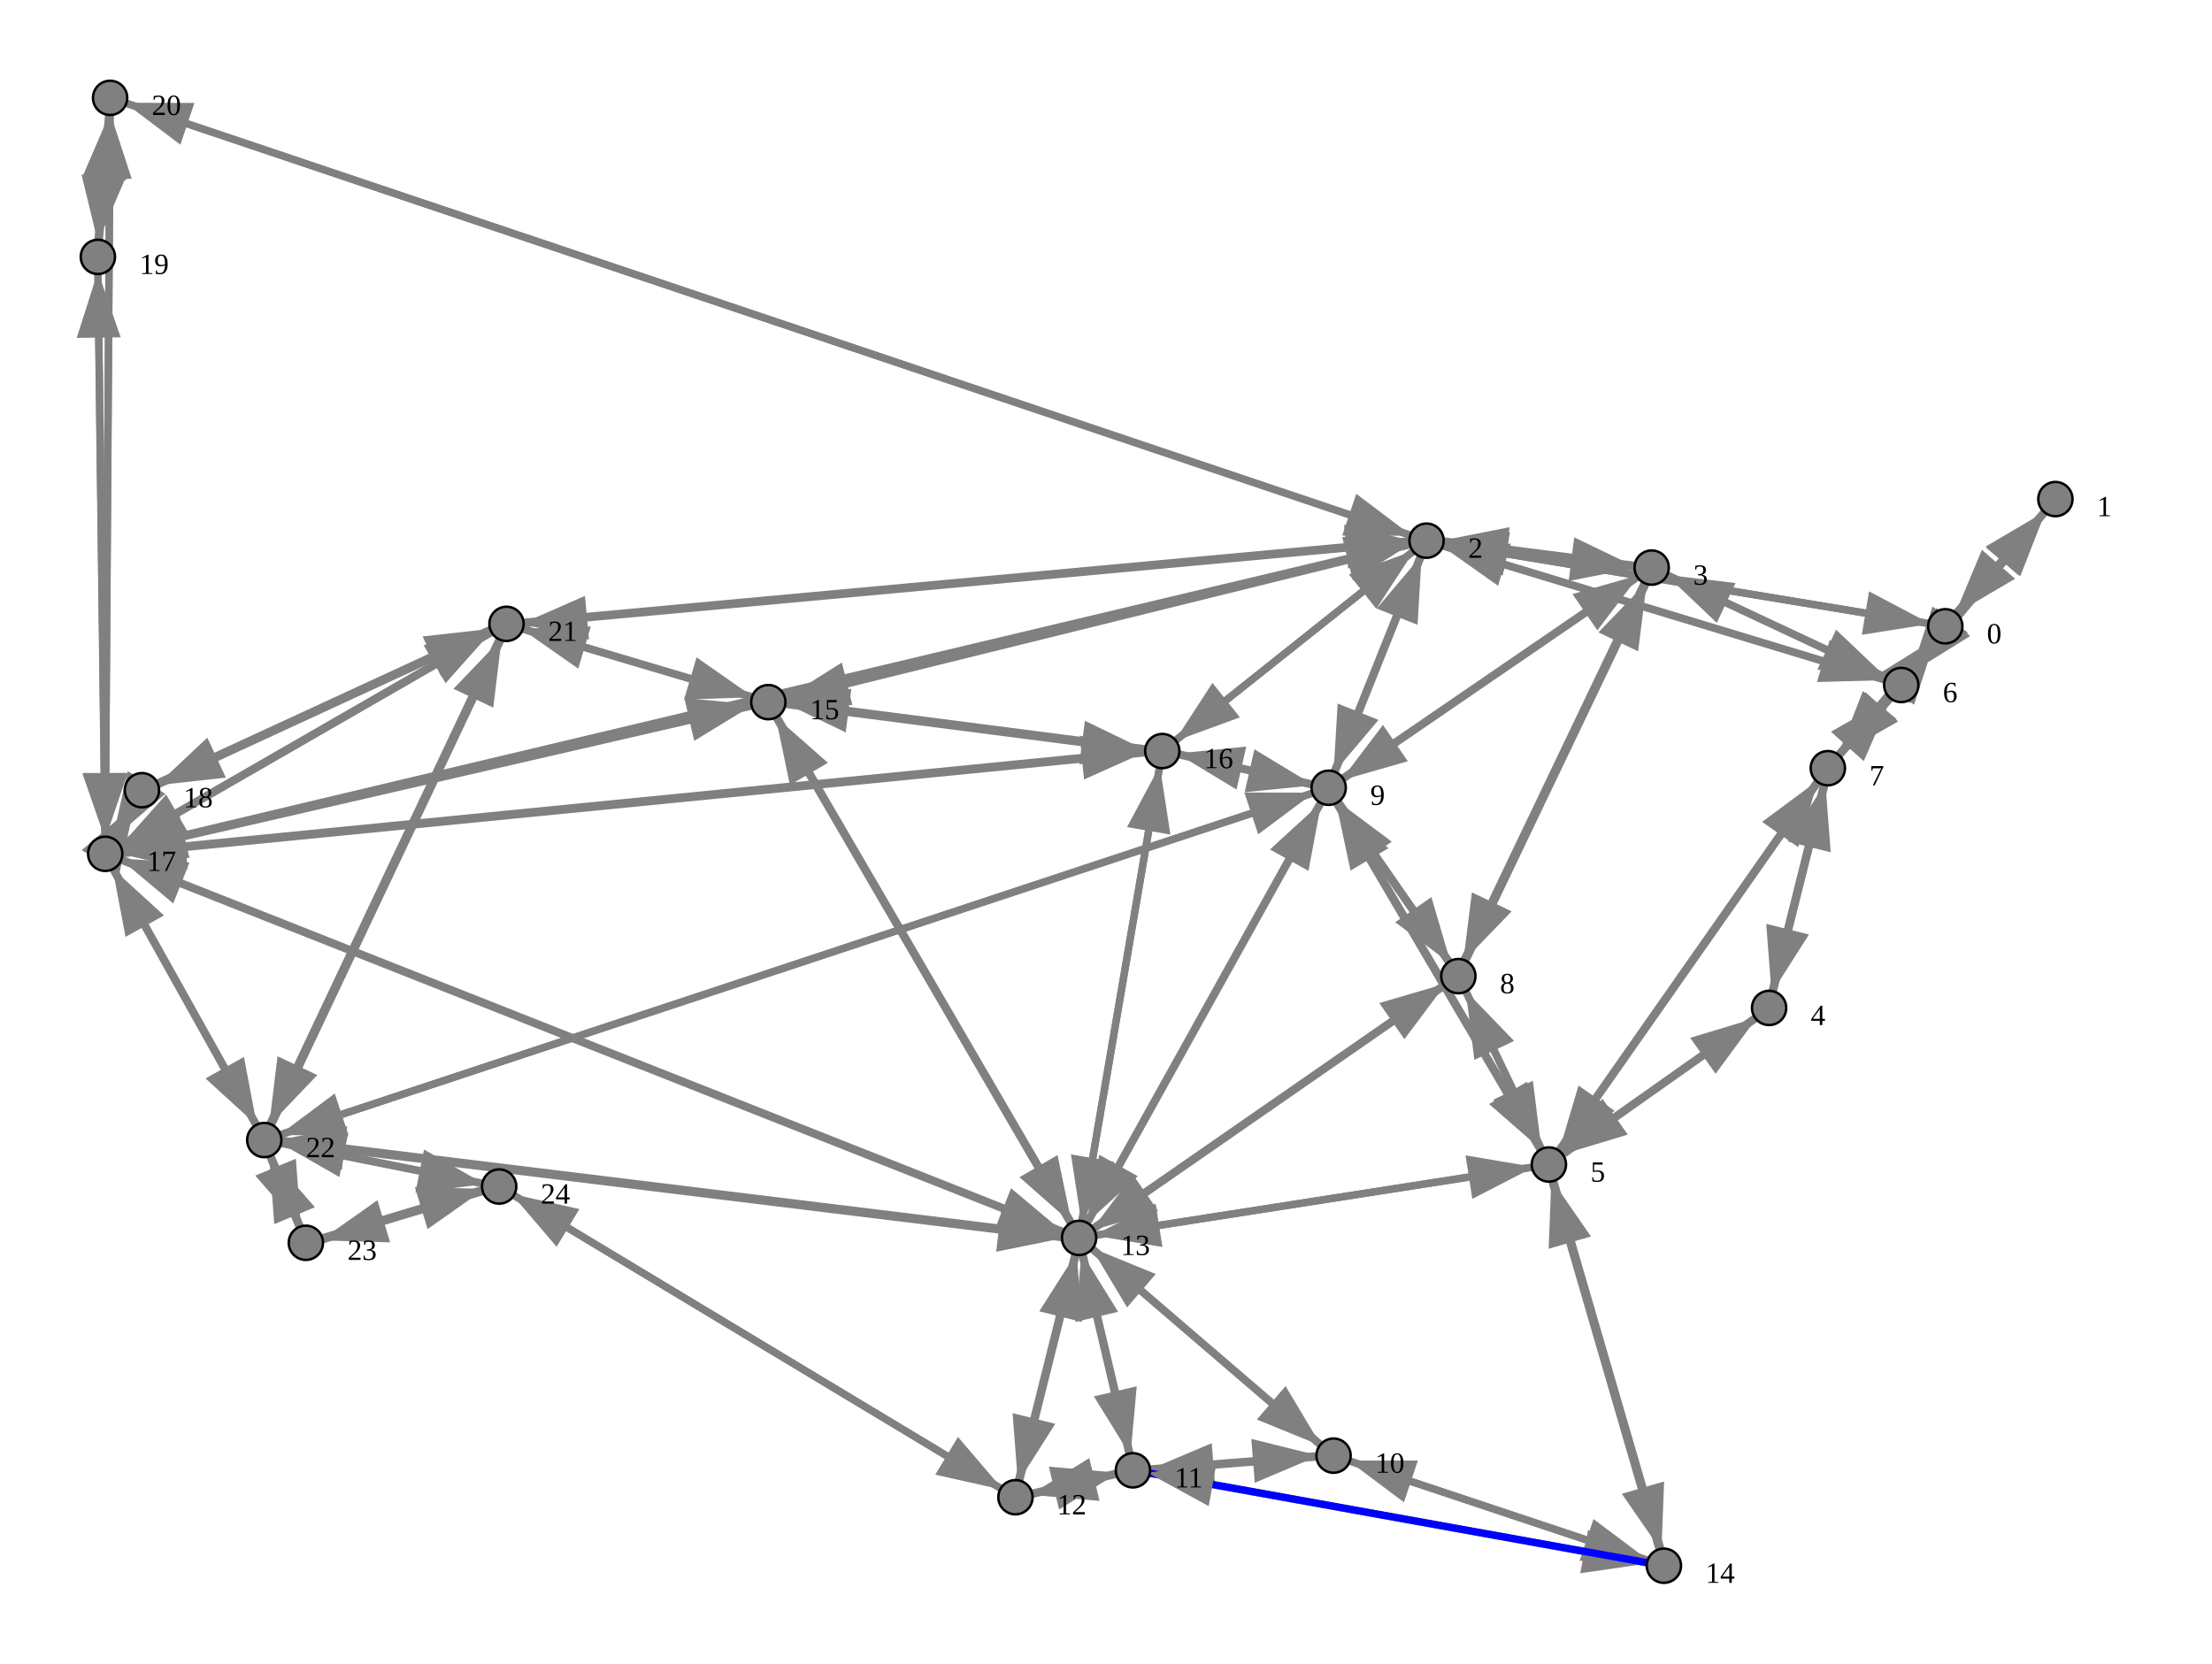
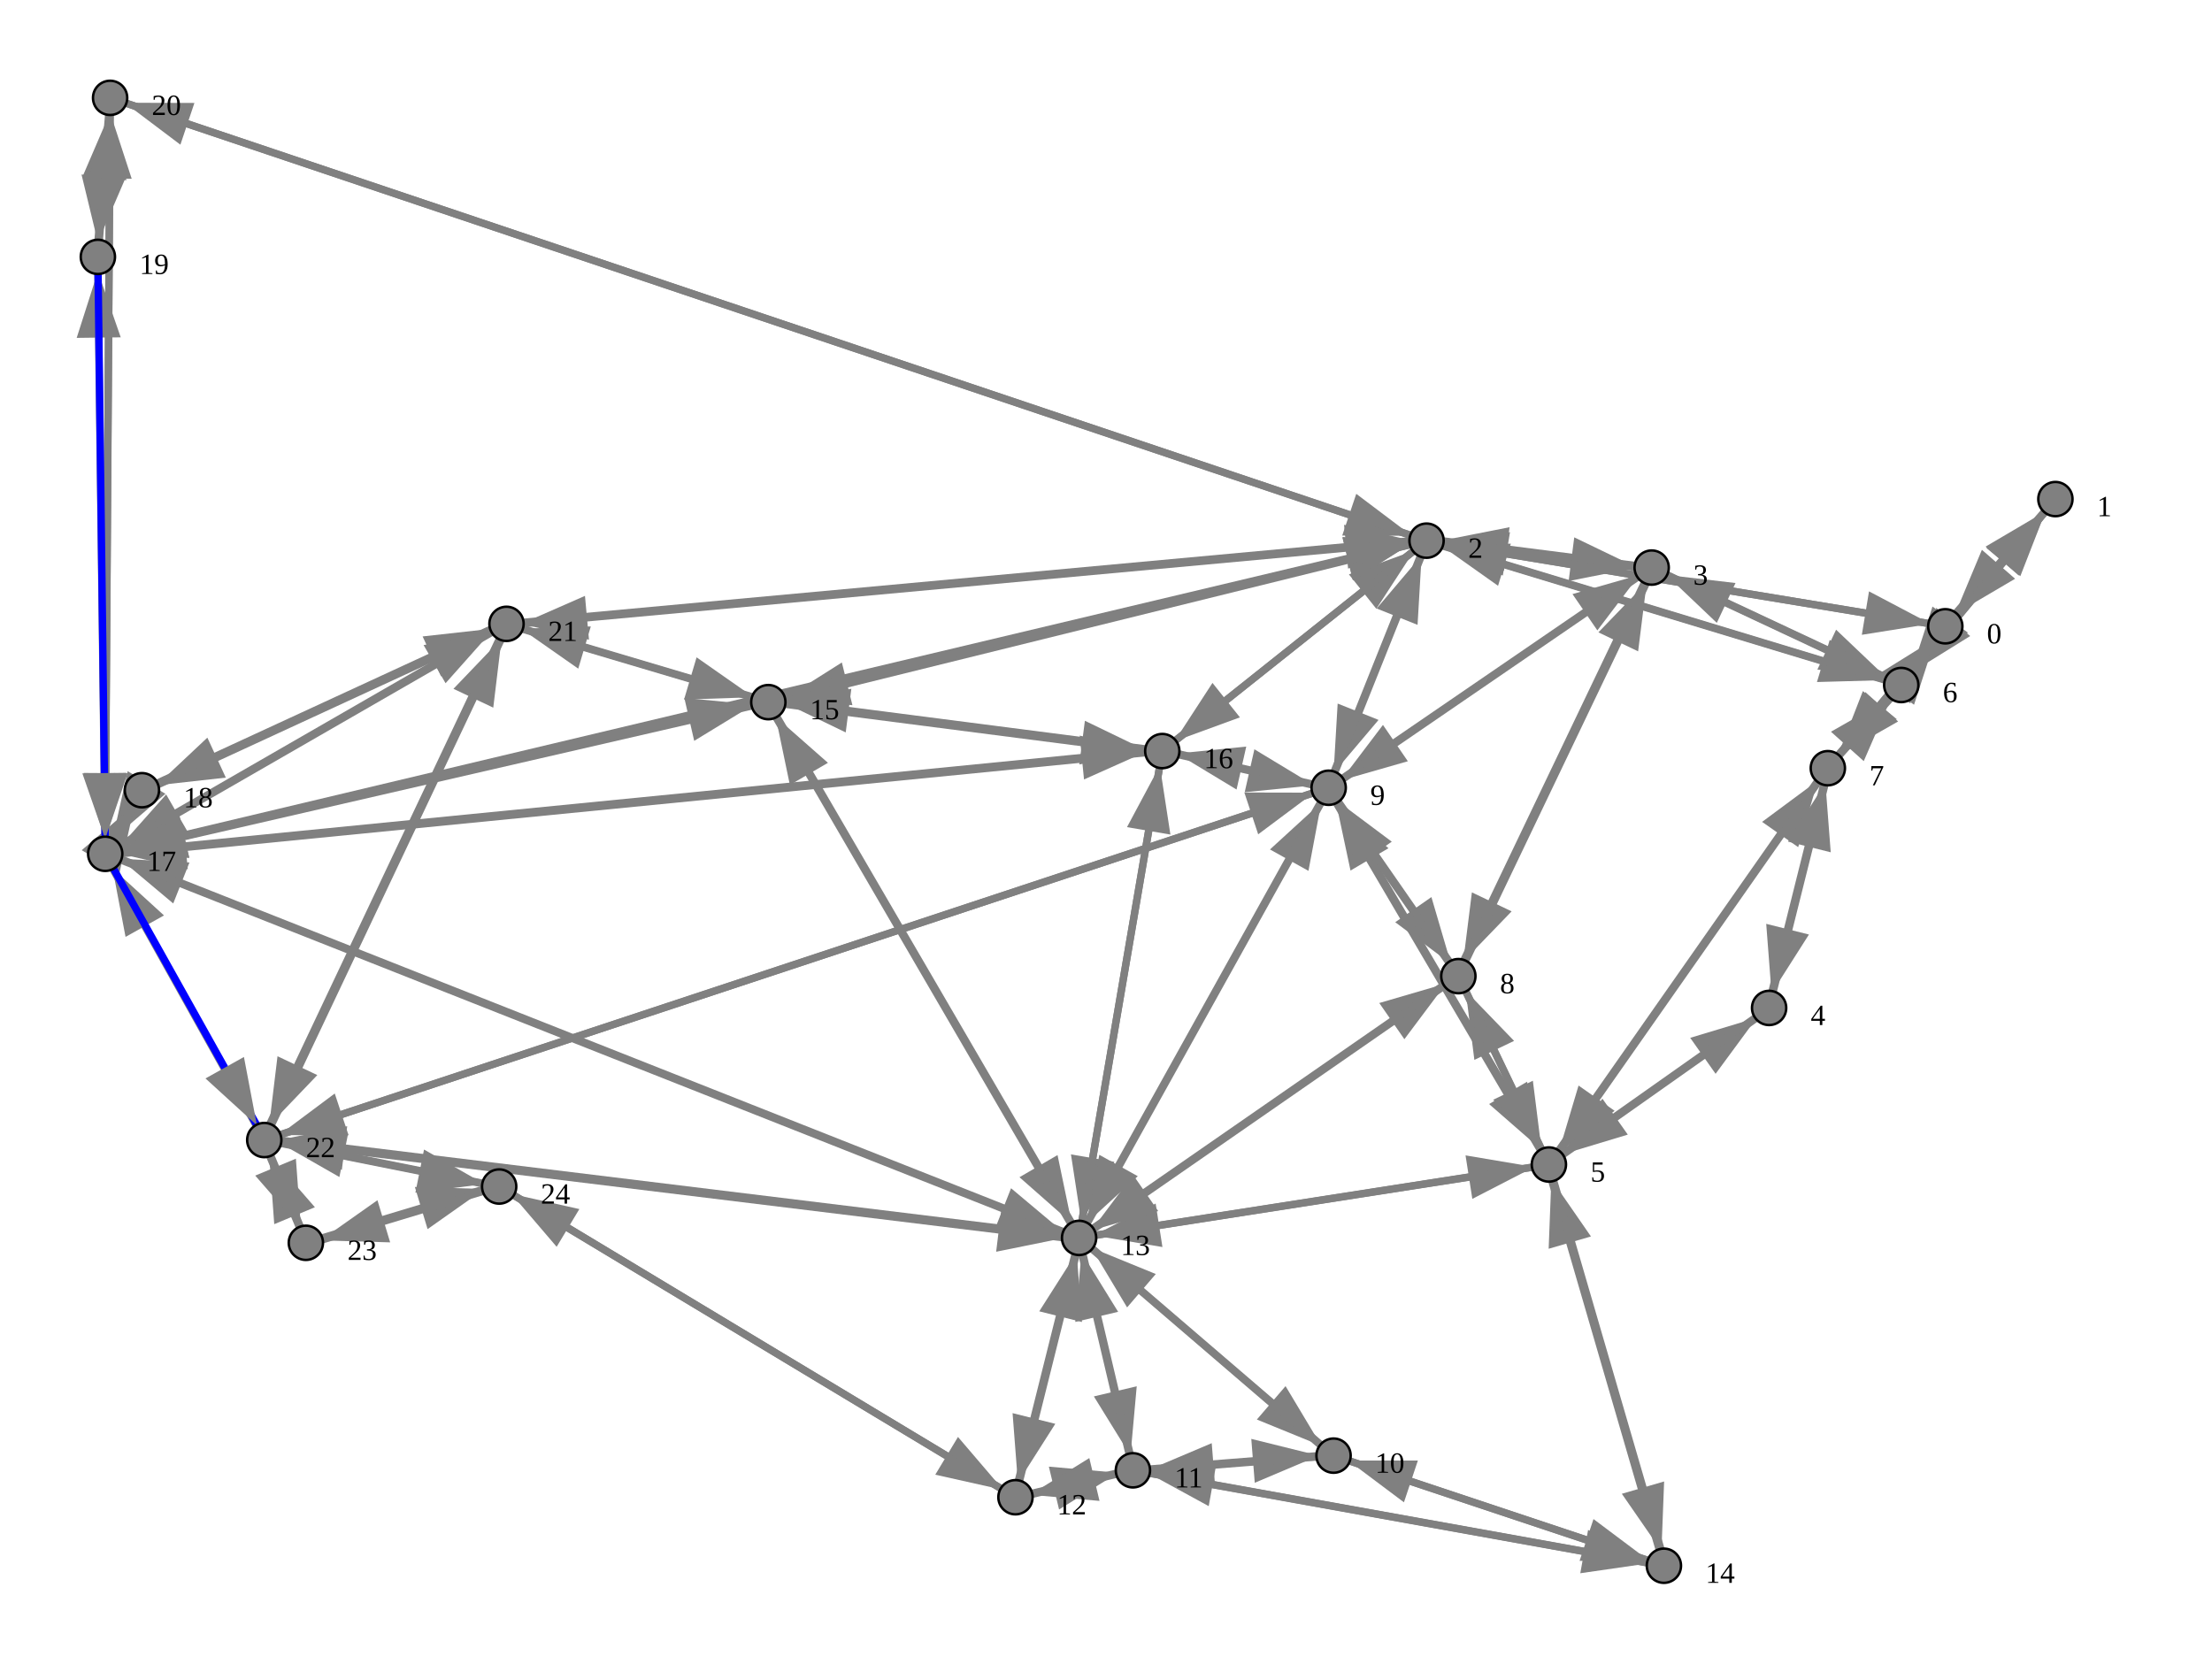
<svg xmlns="http://www.w3.org/2000/svg" width="904.0" height="680">
  <defs>
    <marker id="arrow" markerWidth="10" markerHeight="10" refX="9" refY="3" orient="auto">
      <path d="M0,0 L0,6 L9,3 z" fill="gray" />
    </marker>
  </defs>
  <path stroke-width="3" stroke="gray" d="M 795 256 836 209" marker-end="url(#arrow)" />
-   <path stroke-width="3" stroke="gray" d="M 43 349 435 504" marker-end="url(#arrow)" />
-   <path stroke-width="3" stroke="gray" d="M 43 349 577 222" marker-end="url(#arrow)" />
  <path stroke-width="3" stroke="gray" d="M 475 307 49 349" marker-end="url(#arrow)" />
  <path stroke-width="3" stroke="gray" d="M 475 307 320 287" marker-end="url(#arrow)" />
  <path stroke-width="3" stroke="gray" d="M 475 307 442 500" marker-end="url(#arrow)" />
  <path stroke-width="3" stroke="gray" d="M 475 307 537 321" marker-end="url(#arrow)" />
  <path stroke-width="3" stroke="gray" d="M 475 307 578 225" marker-end="url(#arrow)" />
  <path stroke-width="3" stroke="gray" d="M 314 287 213 257" marker-end="url(#arrow)" />
  <path stroke-width="3" stroke="gray" d="M 314 287 49 348" marker-end="url(#arrow)" />
  <path stroke-width="3" stroke="gray" d="M 314 287 469 307" marker-end="url(#arrow)" />
  <path stroke-width="3" stroke="gray" d="M 314 287 438 500" marker-end="url(#arrow)" />
-   <path stroke-width="3" stroke="gray" d="M 43 349 308 288" marker-end="url(#arrow)" />
  <path stroke-width="3" stroke="gray" d="M 314 287 577 222" marker-end="url(#arrow)" />
+   <path stroke-width="3" stroke="gray" d="M 680 640 469 602" marker-end="url(#arrow)" />
+   <path stroke-width="3" stroke="gray" d="M 680 640 551 597" marker-end="url(#arrow)" />
  <path stroke-width="3" stroke="gray" d="M 680 640 634 482" marker-end="url(#arrow)" />
  <path stroke-width="3" stroke="gray" d="M 441 506 114 466" marker-end="url(#arrow)" />
  <path stroke-width="3" stroke="gray" d="M 441 506 49 351" marker-end="url(#arrow)" />
  <path stroke-width="3" stroke="gray" d="M 441 506 474 313" marker-end="url(#arrow)" />
  <path stroke-width="3" stroke="gray" d="M 441 506 317 293" marker-end="url(#arrow)" />
  <path stroke-width="3" stroke="gray" d="M 441 506 416 606" marker-end="url(#arrow)" />
  <path stroke-width="3" stroke="gray" d="M 441 506 462 595" marker-end="url(#arrow)" />
  <path stroke-width="3" stroke="gray" d="M 441 506 540 591" marker-end="url(#arrow)" />
  <path stroke-width="3" stroke="gray" d="M 441 506 540 328" marker-end="url(#arrow)" />
  <path stroke-width="3" stroke="gray" d="M 441 506 591 402" marker-end="url(#arrow)" />
  <path stroke-width="3" stroke="gray" d="M 441 506 627 477" marker-end="url(#arrow)" />
-   <path stroke-width="3" stroke="gray" d="M 680 640 551 597" marker-end="url(#arrow)" />
-   <path stroke-width="3" stroke="gray" d="M 415 612 209 488" marker-end="url(#arrow)" />
+   <path stroke-width="3" stroke="gray" d="M 43 349 577 222" marker-end="url(#arrow)" />
+   <path stroke-width="3" stroke="gray" d="M 43 349 435 504" marker-end="url(#arrow)" />
+   <path stroke-width="3" stroke="gray" d="M 43 349 308 288" marker-end="url(#arrow)" />
  <path stroke-width="3" stroke="gray" d="M 43 349 469 307" marker-end="url(#arrow)" />
-   <path stroke-width="3" stroke="gray" d="M 43 349 40 111" marker-end="url(#arrow)" />
  <path stroke-width="3" stroke="gray" d="M 204 485 410 609" marker-end="url(#arrow)" />
  <path stroke-width="3" stroke="gray" d="M 125 508 198 486" marker-end="url(#arrow)" />
  <path stroke-width="3" stroke="gray" d="M 125 508 110 472" marker-end="url(#arrow)" />
  <path stroke-width="3" stroke="gray" d="M 108 466 198 484" marker-end="url(#arrow)" />
  <path stroke-width="3" stroke="gray" d="M 108 466 123 502" marker-end="url(#arrow)" />
  <path stroke-width="3" stroke="gray" d="M 108 466 205 261" marker-end="url(#arrow)" />
  <path stroke-width="3" stroke="gray" d="M 108 466 46 355" marker-end="url(#arrow)" />
  <path stroke-width="3" stroke="gray" d="M 108 466 435 506" marker-end="url(#arrow)" />
  <path stroke-width="3" stroke="gray" d="M 108 466 537 324" marker-end="url(#arrow)" />
  <path stroke-width="3" stroke="gray" d="M 207 255 110 460" marker-end="url(#arrow)" />
  <path stroke-width="3" stroke="gray" d="M 207 255 64 321" marker-end="url(#arrow)" />
-   <path stroke-width="3" stroke="gray" d="M 43 349 55 329" marker-end="url(#arrow)" />
+   <path stroke-width="3" stroke="gray" d="M 415 612 209 488" marker-end="url(#arrow)" />
  <path stroke-width="3" stroke="gray" d="M 207 255 49 346" marker-end="url(#arrow)" />
  <path stroke-width="3" stroke="gray" d="M 207 255 577 221" marker-end="url(#arrow)" />
  <path stroke-width="3" stroke="gray" d="M 45 40 40 99" marker-end="url(#arrow)" />
  <path stroke-width="3" stroke="gray" d="M 45 40 43 343" marker-end="url(#arrow)" />
  <path stroke-width="3" stroke="gray" d="M 45 40 577 219" marker-end="url(#arrow)" />
  <path stroke-width="3" stroke="gray" d="M 40 105 45 46" marker-end="url(#arrow)" />
-   <path stroke-width="3" stroke="gray" d="M 40 105 43 343" marker-end="url(#arrow)" />
  <path stroke-width="3" stroke="gray" d="M 58 323 201 257" marker-end="url(#arrow)" />
  <path stroke-width="3" stroke="gray" d="M 58 323 46 343" marker-end="url(#arrow)" />
-   <path stroke-width="3" stroke="gray" d="M 43 349 105 460" marker-end="url(#arrow)" />
  <path stroke-width="3" stroke="gray" d="M 43 349 201 258" marker-end="url(#arrow)" />
  <path stroke-width="3" stroke="gray" d="M 43 349 45 46" marker-end="url(#arrow)" />
+   <path stroke-width="3" stroke="gray" d="M 43 349 40 111" marker-end="url(#arrow)" />
+   <path stroke-width="3" stroke="gray" d="M 43 349 55 329" marker-end="url(#arrow)" />
  <path stroke-width="3" stroke="gray" d="M 207 255 308 285" marker-end="url(#arrow)" />
  <path stroke-width="3" stroke="gray" d="M 204 485 114 467" marker-end="url(#arrow)" />
  <path stroke-width="3" stroke="gray" d="M 415 612 440 512" marker-end="url(#arrow)" />
  <path stroke-width="3" stroke="gray" d="M 463 601 674 639" marker-end="url(#arrow)" />
  <path stroke-width="3" stroke="gray" d="M 633 476 546 328" marker-end="url(#arrow)" />
  <path stroke-width="3" stroke="gray" d="M 633 476 599 405" marker-end="url(#arrow)" />
  <path stroke-width="3" stroke="gray" d="M 633 476 743 319" marker-end="url(#arrow)" />
  <path stroke-width="3" stroke="gray" d="M 633 476 718 416" marker-end="url(#arrow)" />
  <path stroke-width="3" stroke="gray" d="M 723 412 746 320" marker-end="url(#arrow)" />
  <path stroke-width="3" stroke="gray" d="M 723 412 638 472" marker-end="url(#arrow)" />
  <path stroke-width="3" stroke="gray" d="M 675 232 548 319" marker-end="url(#arrow)" />
  <path stroke-width="3" stroke="gray" d="M 675 232 598 393" marker-end="url(#arrow)" />
  <path stroke-width="3" stroke="gray" d="M 675 232 771 277" marker-end="url(#arrow)" />
  <path stroke-width="3" stroke="gray" d="M 675 232 589 221" marker-end="url(#arrow)" />
  <path stroke-width="3" stroke="gray" d="M 583 221 213 255" marker-end="url(#arrow)" />
-   <path stroke-width="3" stroke="gray" d="M 633 476 447 505" marker-end="url(#arrow)" />
+   <path stroke-width="3" stroke="gray" d="M 415 612 457 602" marker-end="url(#arrow)" />
  <path stroke-width="3" stroke="gray" d="M 583 221 51 42" marker-end="url(#arrow)" />
  <path stroke-width="3" stroke="gray" d="M 583 221 480 303" marker-end="url(#arrow)" />
  <path stroke-width="3" stroke="gray" d="M 583 221 320 286" marker-end="url(#arrow)" />
  <path stroke-width="3" stroke="gray" d="M 583 221 545 316" marker-end="url(#arrow)" />
  <path stroke-width="3" stroke="gray" d="M 583 221 771 278" marker-end="url(#arrow)" />
  <path stroke-width="3" stroke="gray" d="M 583 221 669 232" marker-end="url(#arrow)" />
  <path stroke-width="3" stroke="gray" d="M 583 221 789 255" marker-end="url(#arrow)" />
  <path stroke-width="3" stroke="gray" d="M 840 204 781 275" marker-end="url(#arrow)" />
  <path stroke-width="3" stroke="gray" d="M 840 204 799 251" marker-end="url(#arrow)" />
  <path stroke-width="3" stroke="gray" d="M 795 256 751 309" marker-end="url(#arrow)" />
  <path stroke-width="3" stroke="gray" d="M 795 256 781 275" marker-end="url(#arrow)" />
  <path stroke-width="3" stroke="gray" d="M 795 256 589 222" marker-end="url(#arrow)" />
  <path stroke-width="3" stroke="gray" d="M 583 221 49 348" marker-end="url(#arrow)" />
  <path stroke-width="3" stroke="gray" d="M 633 476 679 634" marker-end="url(#arrow)" />
-   <path stroke-width="3" stroke="gray" d="M 777 280 791 261" marker-end="url(#arrow)" />
+   <path stroke-width="3" stroke="gray" d="M 633 476 447 505" marker-end="url(#arrow)" />
  <path stroke-width="3" stroke="gray" d="M 777 280 836 209" marker-end="url(#arrow)" />
  <path stroke-width="3" stroke="gray" d="M 463 601 442 512" marker-end="url(#arrow)" />
  <path stroke-width="3" stroke="gray" d="M 463 601 421 611" marker-end="url(#arrow)" />
  <path stroke-width="3" stroke="gray" d="M 463 601 539 595" marker-end="url(#arrow)" />
  <path stroke-width="3" stroke="gray" d="M 545 595 674 638" marker-end="url(#arrow)" />
  <path stroke-width="3" stroke="gray" d="M 545 595 446 510" marker-end="url(#arrow)" />
  <path stroke-width="3" stroke="gray" d="M 545 595 469 601" marker-end="url(#arrow)" />
  <path stroke-width="3" stroke="gray" d="M 543 322 114 464" marker-end="url(#arrow)" />
  <path stroke-width="3" stroke="gray" d="M 543 322 481 308" marker-end="url(#arrow)" />
  <path stroke-width="3" stroke="gray" d="M 543 322 444 500" marker-end="url(#arrow)" />
  <path stroke-width="3" stroke="gray" d="M 543 322 593 394" marker-end="url(#arrow)" />
  <path stroke-width="3" stroke="gray" d="M 543 322 630 470" marker-end="url(#arrow)" />
  <path stroke-width="3" stroke="gray" d="M 543 322 670 235" marker-end="url(#arrow)" />
-   <path stroke-width="3" stroke="gray" d="M 204 485 131 507" marker-end="url(#arrow)" />
+   <path stroke-width="3" stroke="gray" d="M 777 280 791 261" marker-end="url(#arrow)" />
  <path stroke-width="3" stroke="gray" d="M 543 322 581 227" marker-end="url(#arrow)" />
-   <path stroke-width="3" stroke="gray" d="M 596 399 446 503" marker-end="url(#arrow)" />
  <path stroke-width="3" stroke="gray" d="M 596 399 546 327" marker-end="url(#arrow)" />
  <path stroke-width="3" stroke="gray" d="M 596 399 630 470" marker-end="url(#arrow)" />
  <path stroke-width="3" stroke="gray" d="M 596 399 673 238" marker-end="url(#arrow)" />
  <path stroke-width="3" stroke="gray" d="M 747 314 773 285" marker-end="url(#arrow)" />
  <path stroke-width="3" stroke="gray" d="M 747 314 637 471" marker-end="url(#arrow)" />
  <path stroke-width="3" stroke="gray" d="M 747 314 724 406" marker-end="url(#arrow)" />
  <path stroke-width="3" stroke="gray" d="M 747 314 791 261" marker-end="url(#arrow)" />
  <path stroke-width="3" stroke="gray" d="M 777 280 751 309" marker-end="url(#arrow)" />
  <path stroke-width="3" stroke="gray" d="M 777 280 681 235" marker-end="url(#arrow)" />
  <path stroke-width="3" stroke="gray" d="M 777 280 589 223" marker-end="url(#arrow)" />
-   <path stroke-width="3" stroke="gray" d="M 415 612 457 602" marker-end="url(#arrow)" />
-   <path stroke-width="3" stroke="blue" d="M 680 640 469 602" marker-end="url(#arrow)" />
+   <path stroke-width="3" stroke="gray" d="M 596 399 446 503" marker-end="url(#arrow)" />
+   <path stroke-width="3" stroke="gray" d="M 204 485 131 507" marker-end="url(#arrow)" />
+   <path stroke-width="3" stroke="blue" d="M 40 105 43 343" marker-end="url(#arrow)" />
+   <path stroke-width="3" stroke="blue" d="M 43 349 105 460" marker-end="url(#arrow)" />
  <circle cx="795" cy="256" r="7.0" style="fill:gray;stroke:black;stroke-width:1.0" />
  <circle cx="840" cy="204" r="7.0" style="fill:gray;stroke:black;stroke-width:1.0" />
  <circle cx="583" cy="221" r="7.0" style="fill:gray;stroke:black;stroke-width:1.0" />
  <circle cx="675" cy="232" r="7.0" style="fill:gray;stroke:black;stroke-width:1.0" />
  <circle cx="723" cy="412" r="7.0" style="fill:gray;stroke:black;stroke-width:1.0" />
  <circle cx="633" cy="476" r="7.0" style="fill:gray;stroke:black;stroke-width:1.0" />
  <circle cx="777" cy="280" r="7.0" style="fill:gray;stroke:black;stroke-width:1.0" />
  <circle cx="747" cy="314" r="7.0" style="fill:gray;stroke:black;stroke-width:1.0" />
  <circle cx="596" cy="399" r="7.0" style="fill:gray;stroke:black;stroke-width:1.0" />
  <circle cx="543" cy="322" r="7.0" style="fill:gray;stroke:black;stroke-width:1.0" />
  <circle cx="545" cy="595" r="7.0" style="fill:gray;stroke:black;stroke-width:1.0" />
  <circle cx="463" cy="601" r="7.0" style="fill:gray;stroke:black;stroke-width:1.0" />
  <circle cx="415" cy="612" r="7.0" style="fill:gray;stroke:black;stroke-width:1.0" />
  <circle cx="441" cy="506" r="7.0" style="fill:gray;stroke:black;stroke-width:1.0" />
  <circle cx="680" cy="640" r="7.0" style="fill:gray;stroke:black;stroke-width:1.0" />
  <circle cx="314" cy="287" r="7.0" style="fill:gray;stroke:black;stroke-width:1.0" />
  <circle cx="475" cy="307" r="7.0" style="fill:gray;stroke:black;stroke-width:1.0" />
  <circle cx="43" cy="349" r="7.0" style="fill:gray;stroke:black;stroke-width:1.0" />
  <circle cx="58" cy="323" r="7.0" style="fill:gray;stroke:black;stroke-width:1.0" />
  <circle cx="40" cy="105" r="7.0" style="fill:gray;stroke:black;stroke-width:1.0" />
  <circle cx="45" cy="40" r="7.0" style="fill:gray;stroke:black;stroke-width:1.0" />
  <circle cx="207" cy="255" r="7.0" style="fill:gray;stroke:black;stroke-width:1.0" />
  <circle cx="108" cy="466" r="7.0" style="fill:gray;stroke:black;stroke-width:1.0" />
  <circle cx="125" cy="508" r="7.0" style="fill:gray;stroke:black;stroke-width:1.0" />
  <circle cx="204" cy="485" r="7.0" style="fill:gray;stroke:black;stroke-width:1.0" />
  <text x="812" y="263" font-size="12">0</text>
  <text x="857" y="211" font-size="12">1</text>
  <text x="600" y="228" font-size="12">2</text>
  <text x="692" y="239" font-size="12">3</text>
  <text x="740" y="419" font-size="12">4</text>
  <text x="650" y="483" font-size="12">5</text>
  <text x="794" y="287" font-size="12">6</text>
  <text x="764" y="321" font-size="12">7</text>
  <text x="613" y="406" font-size="12">8</text>
  <text x="560" y="329" font-size="12">9</text>
  <text x="562" y="602" font-size="12">10</text>
  <text x="480" y="608" font-size="12">11</text>
  <text x="432" y="619" font-size="12">12</text>
  <text x="458" y="513" font-size="12">13</text>
  <text x="697" y="647" font-size="12">14</text>
  <text x="331" y="294" font-size="12">15</text>
  <text x="492" y="314" font-size="12">16</text>
  <text x="60" y="356" font-size="12">17</text>
  <text x="75" y="330" font-size="12">18</text>
  <text x="57" y="112" font-size="12">19</text>
  <text x="62" y="47" font-size="12">20</text>
  <text x="224" y="262" font-size="12">21</text>
  <text x="125" y="473" font-size="12">22</text>
  <text x="142" y="515" font-size="12">23</text>
  <text x="221" y="492" font-size="12">24</text>
</svg>
